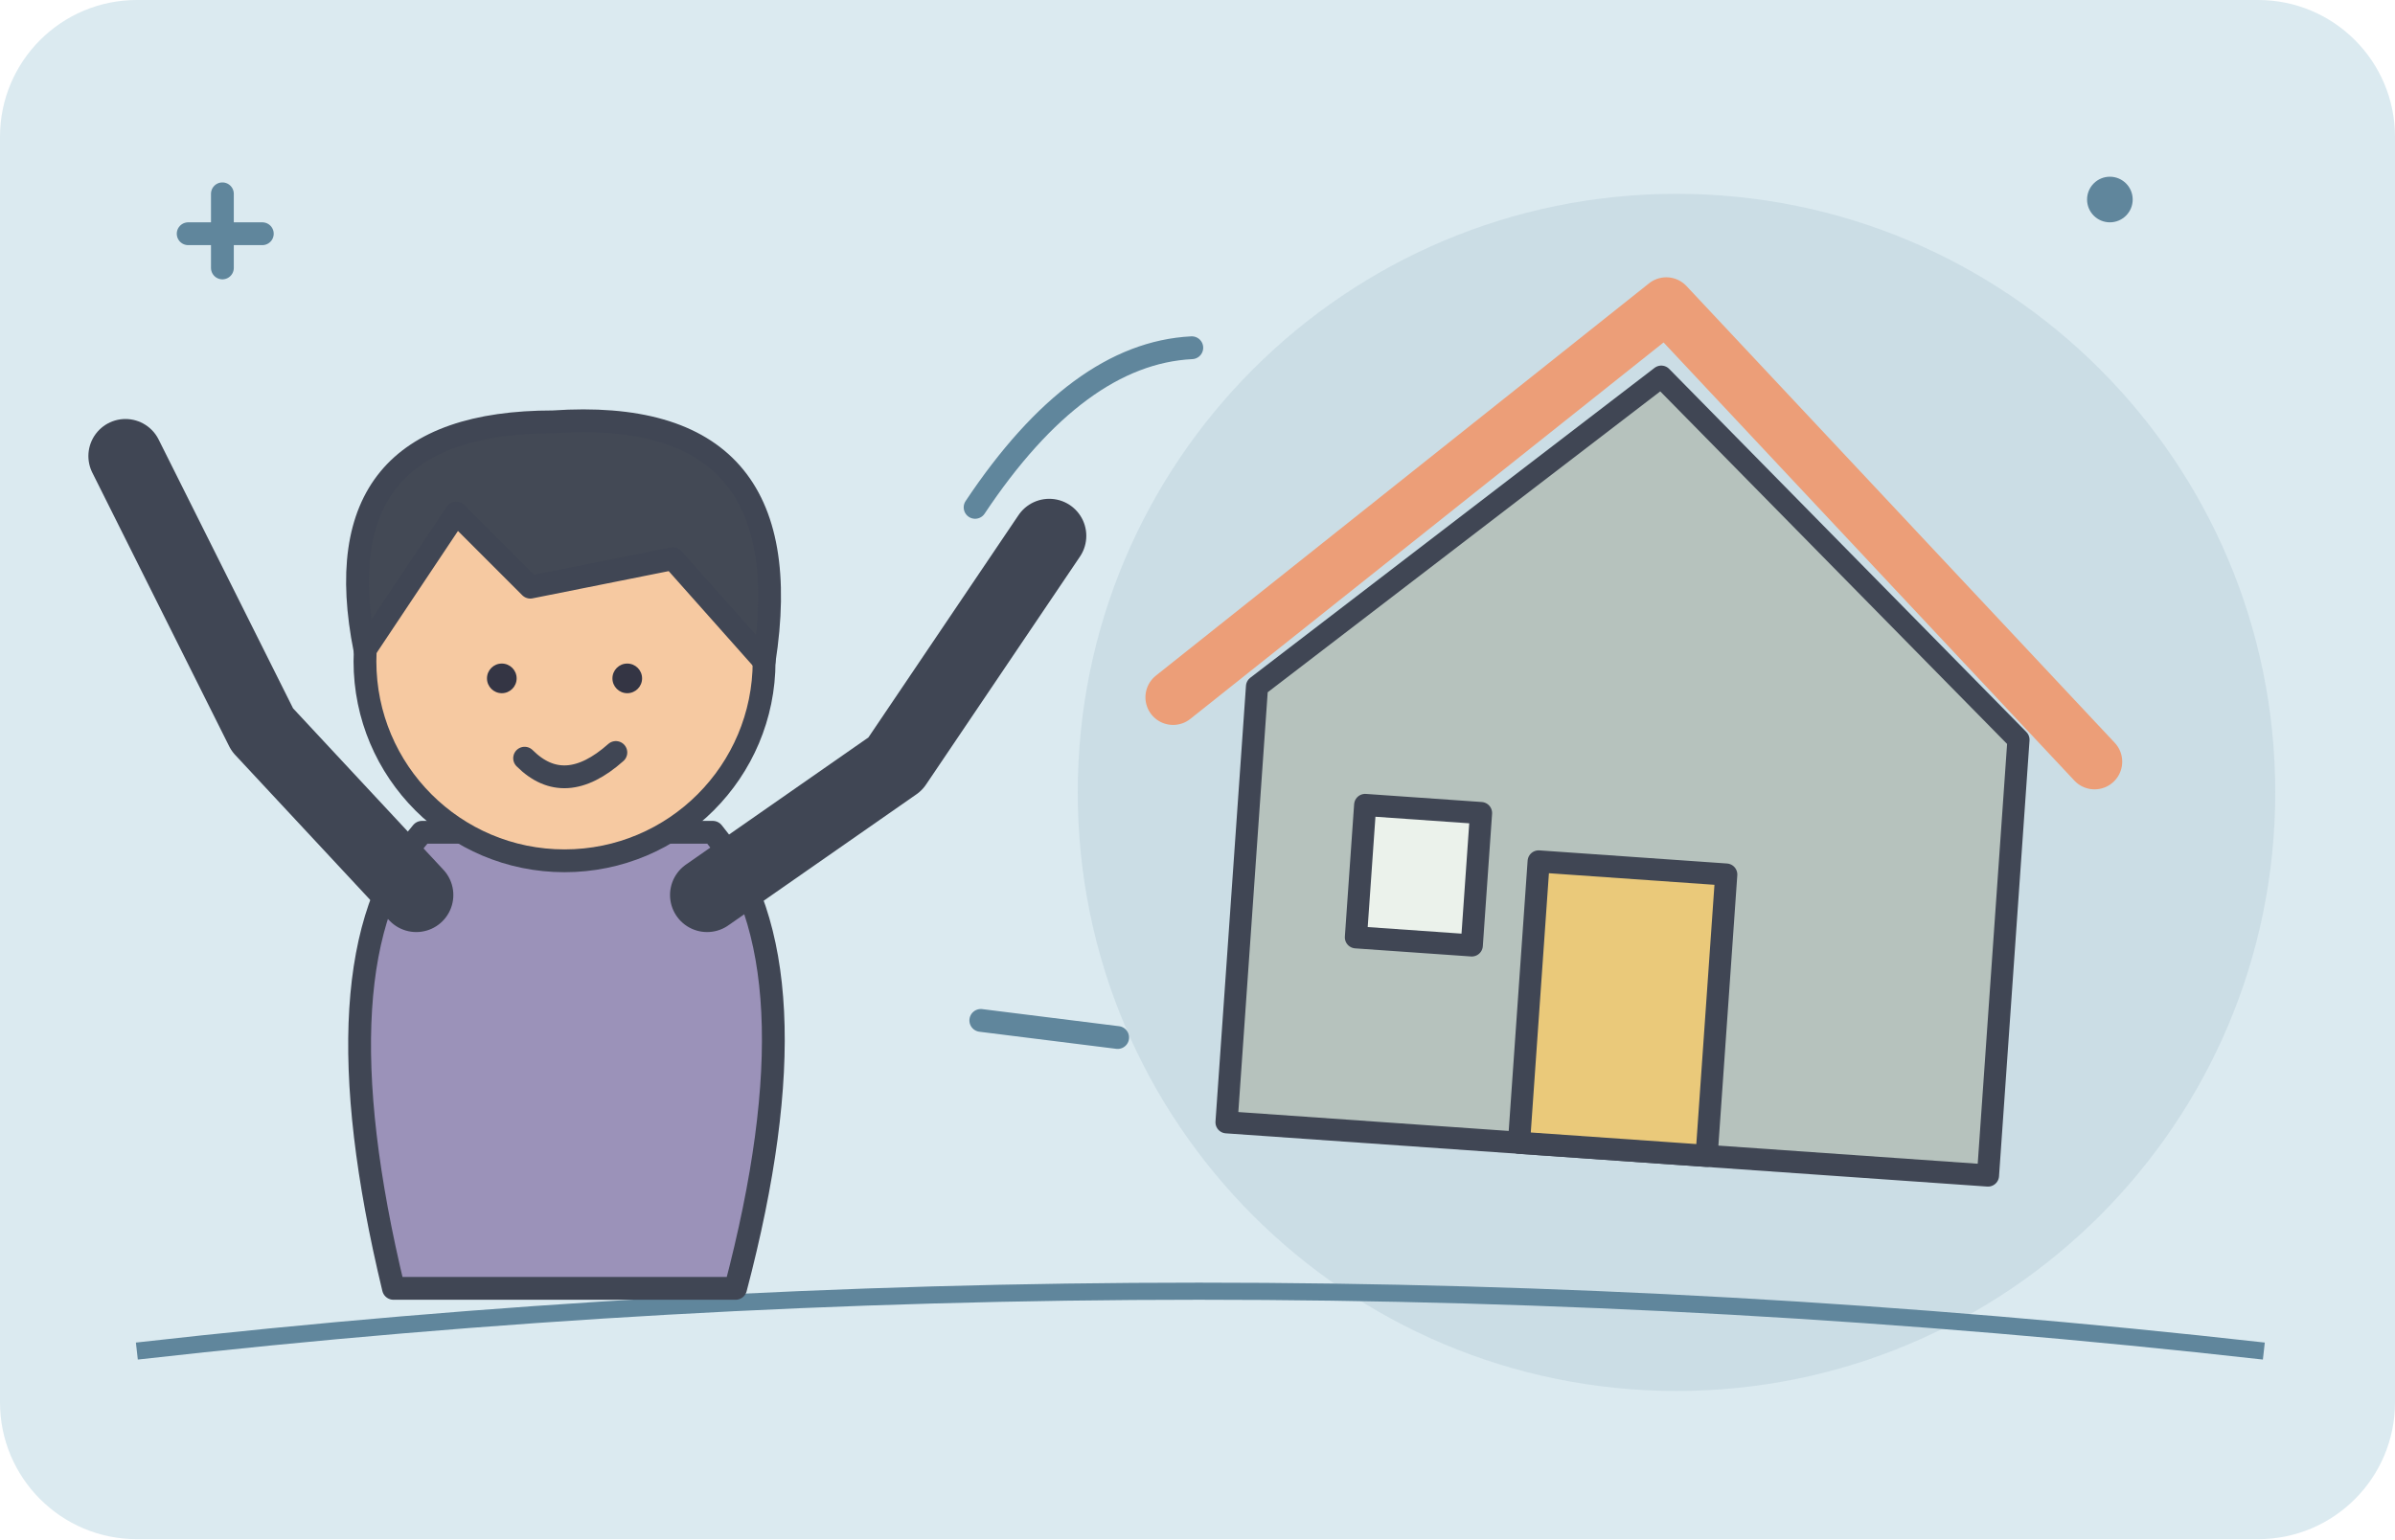
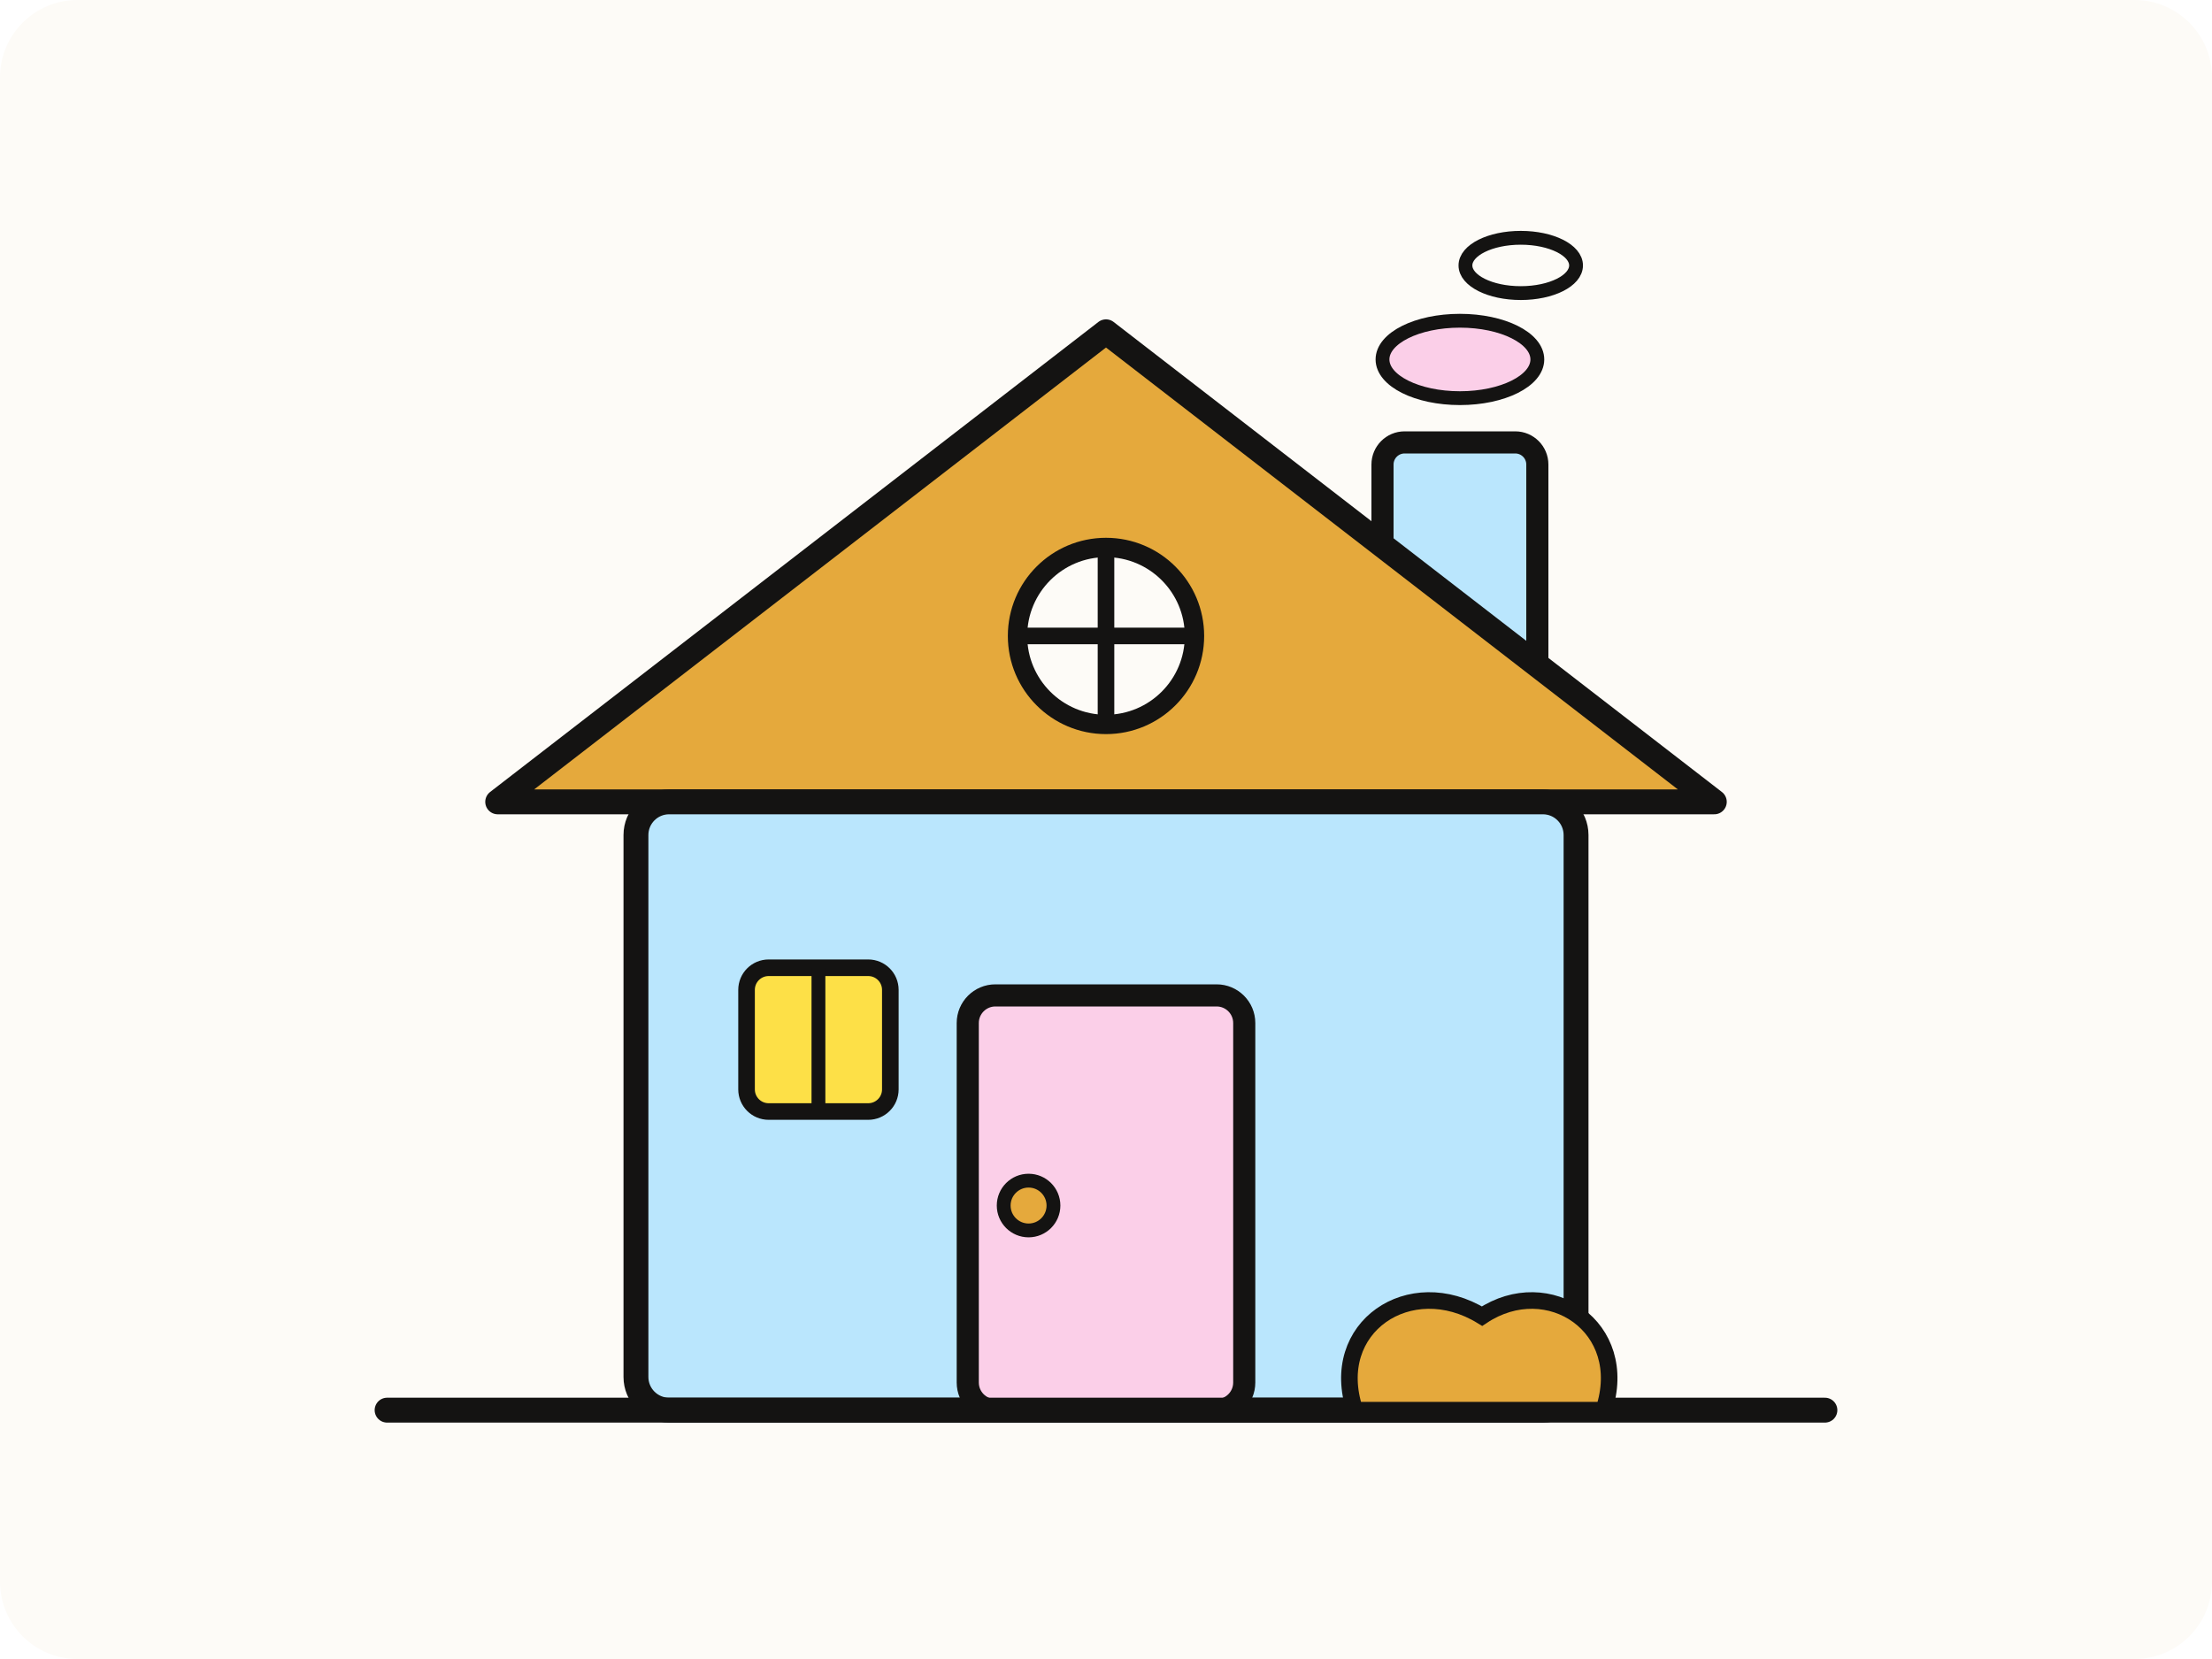
- <svg xmlns="http://www.w3.org/2000/svg" viewBox="0 0 420 270" role="img">
-   <rect width="420" height="270" rx="24" fill="#dbeaf0" />
-   <circle cx="294" cy="139" r="105" fill="#60869c" opacity=".13" />
-   <path d="M24 237Q210 216 397 237" stroke="#60869c" stroke-width="3" fill="none" />
-   <g stroke="#404654" stroke-width="4" stroke-linecap="round" stroke-linejoin="round">
-     <g transform="translate(99 116)">
-       <path d="M-30 110Q-44 52-25 30L26 30Q45 53 30 110Z" fill="#9b92b9" />
-       <circle cy="0" r="35" fill="#f6c9a1" />
-       <path d="M-35-2Q-43-42-2-42Q42-45 35 0L19-18-6-13-19-26Z" fill="#434955" />
-       <circle cx="-11" cy="3" r="2.6" fill="#343544" stroke="none" />
-       <circle cx="11" cy="3" r="2.6" fill="#343544" stroke="none" />
-       <path d="M-7 17Q0 24 9 16" fill="none" />
-       <path d="M-26 41L-53 12-77-36M25 41L58 18 85-22" fill="none" stroke-width="13" />
-     </g>
-     <g transform="translate(287 128) rotate(4) scale(.97)">
-       <path d="M-69-3L0-64 69-3V76H-69Z" fill="#b6c2bd" />
-       <path d="M-84 0L0-77 83 0" fill="none" stroke-width="10" stroke="#ec9e78" />
-       <rect x="-16" y="25" width="34" height="51" fill="#eac97a" />
-       <rect x="-48" y="17" width="21" height="24" fill="#ebf2eb" />
-     </g>
-     <path d="M171 89Q189 62 209 61M172 179L196 182" stroke="#60869c" fill="none" />
-     <circle cx="370" cy="35" r="4" fill="#60869c" stroke="none" />
-     <path d="M39 34V47M33 41H46" stroke="#60869c" />
-   </g>
+ <svg xmlns="http://www.w3.org/2000/svg" viewBox="0 0 400 300" width="100%" height="100%" fill="none" aria-label="home">
+   <rect width="400" height="300" rx="14" fill="#FDFBF7" />
+   <rect x="250" y="80" width="28" height="50" rx="4" fill="#BAE6FD" stroke="#141312" stroke-width="4" />
+   <ellipse cx="264" cy="65" rx="14" ry="7" fill="#FBCFE8" stroke="#141312" stroke-width="2.5" />
+   <ellipse cx="275" cy="48" rx="10" ry="5" fill="#FDFBF7" stroke="#141312" stroke-width="2.5" />
+   <polygon points="200,60 90,145 310,145" fill="#E5A93C" stroke="#141312" stroke-width="4.5" stroke-linejoin="round" />
+   <circle cx="200" cy="115" r="16" fill="#FDFBF7" stroke="#141312" stroke-width="3.5" />
+   <line x1="200" y1="99" x2="200" y2="131" stroke="#141312" stroke-width="3" />
+   <line x1="184" y1="115" x2="216" y2="115" stroke="#141312" stroke-width="3" />
+   <rect x="115" y="145" width="170" height="110" rx="6" fill="#BAE6FD" stroke="#141312" stroke-width="4.5" />
+   <rect x="175" y="180" width="50" height="75" rx="5" fill="#FBCFE8" stroke="#141312" stroke-width="4" />
+   <circle cx="186" cy="218" r="4.5" fill="#E5A93C" stroke="#141312" stroke-width="2.5" />
+   <line x1="70" y1="255" x2="330" y2="255" stroke="#141312" stroke-width="4.5" stroke-linecap="round" />
+   <rect x="135" y="175" width="26" height="26" rx="4" fill="#FDE047" stroke="#141312" stroke-width="3" />
+   <line x1="148" y1="175" x2="148" y2="201" stroke="#141312" stroke-width="2.5" />
+   <path d="M245 255 C240 240 255 230 268 238 C280 230 295 240 290 255 Z" fill="#E5A93C" stroke="#141312" stroke-width="3" />
</svg>
